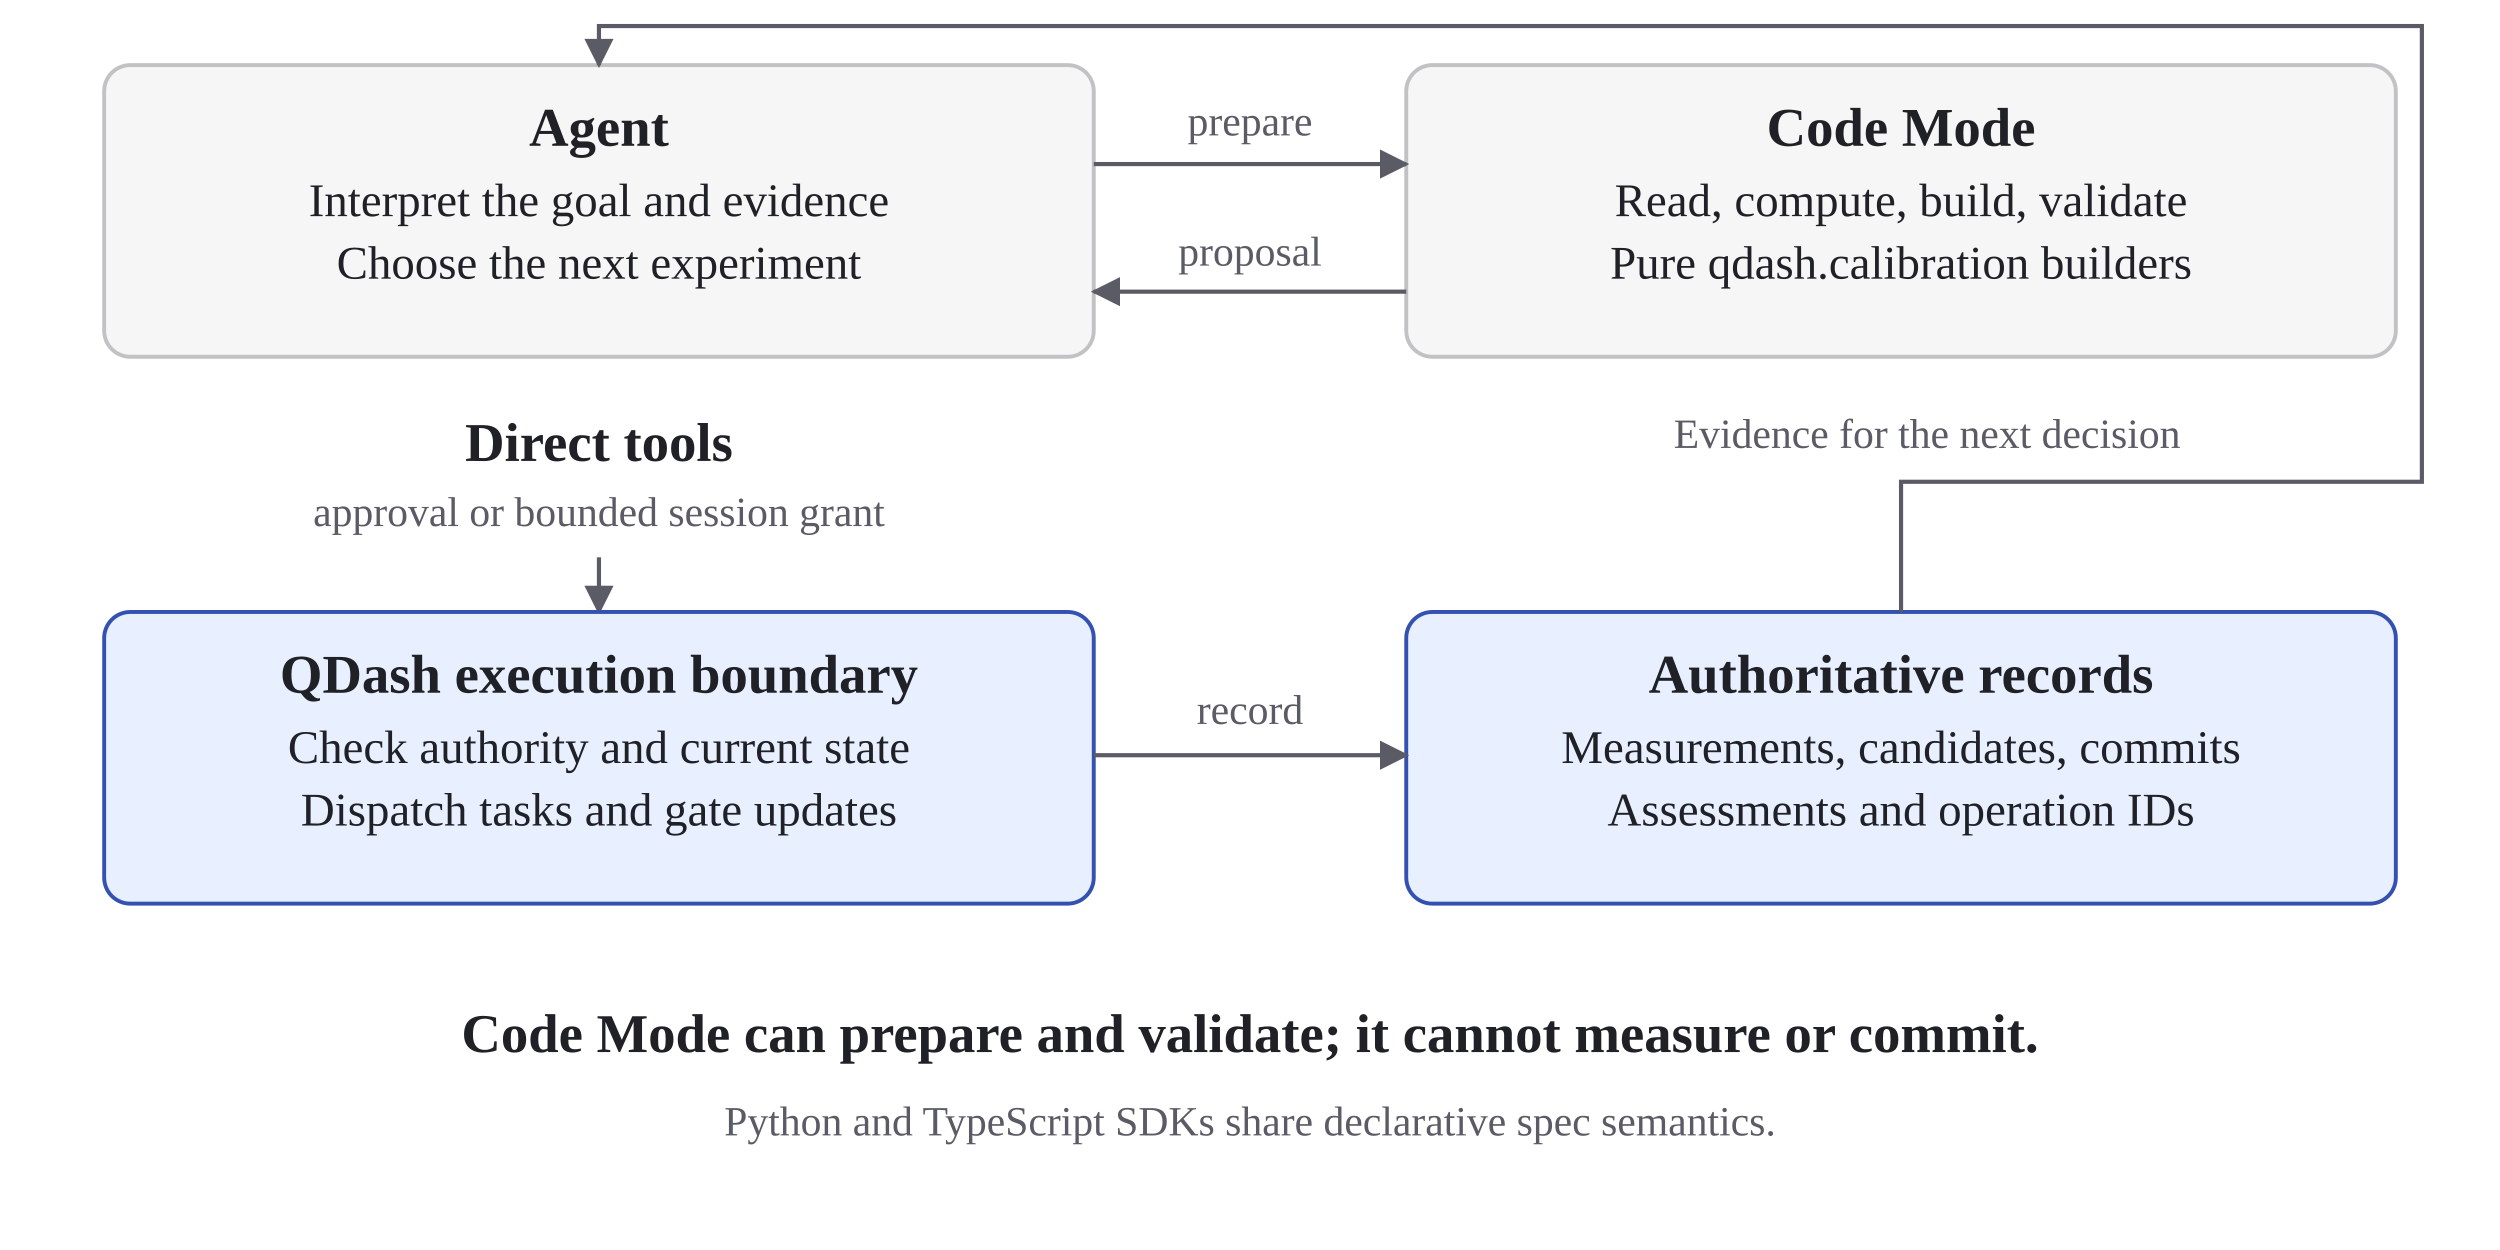
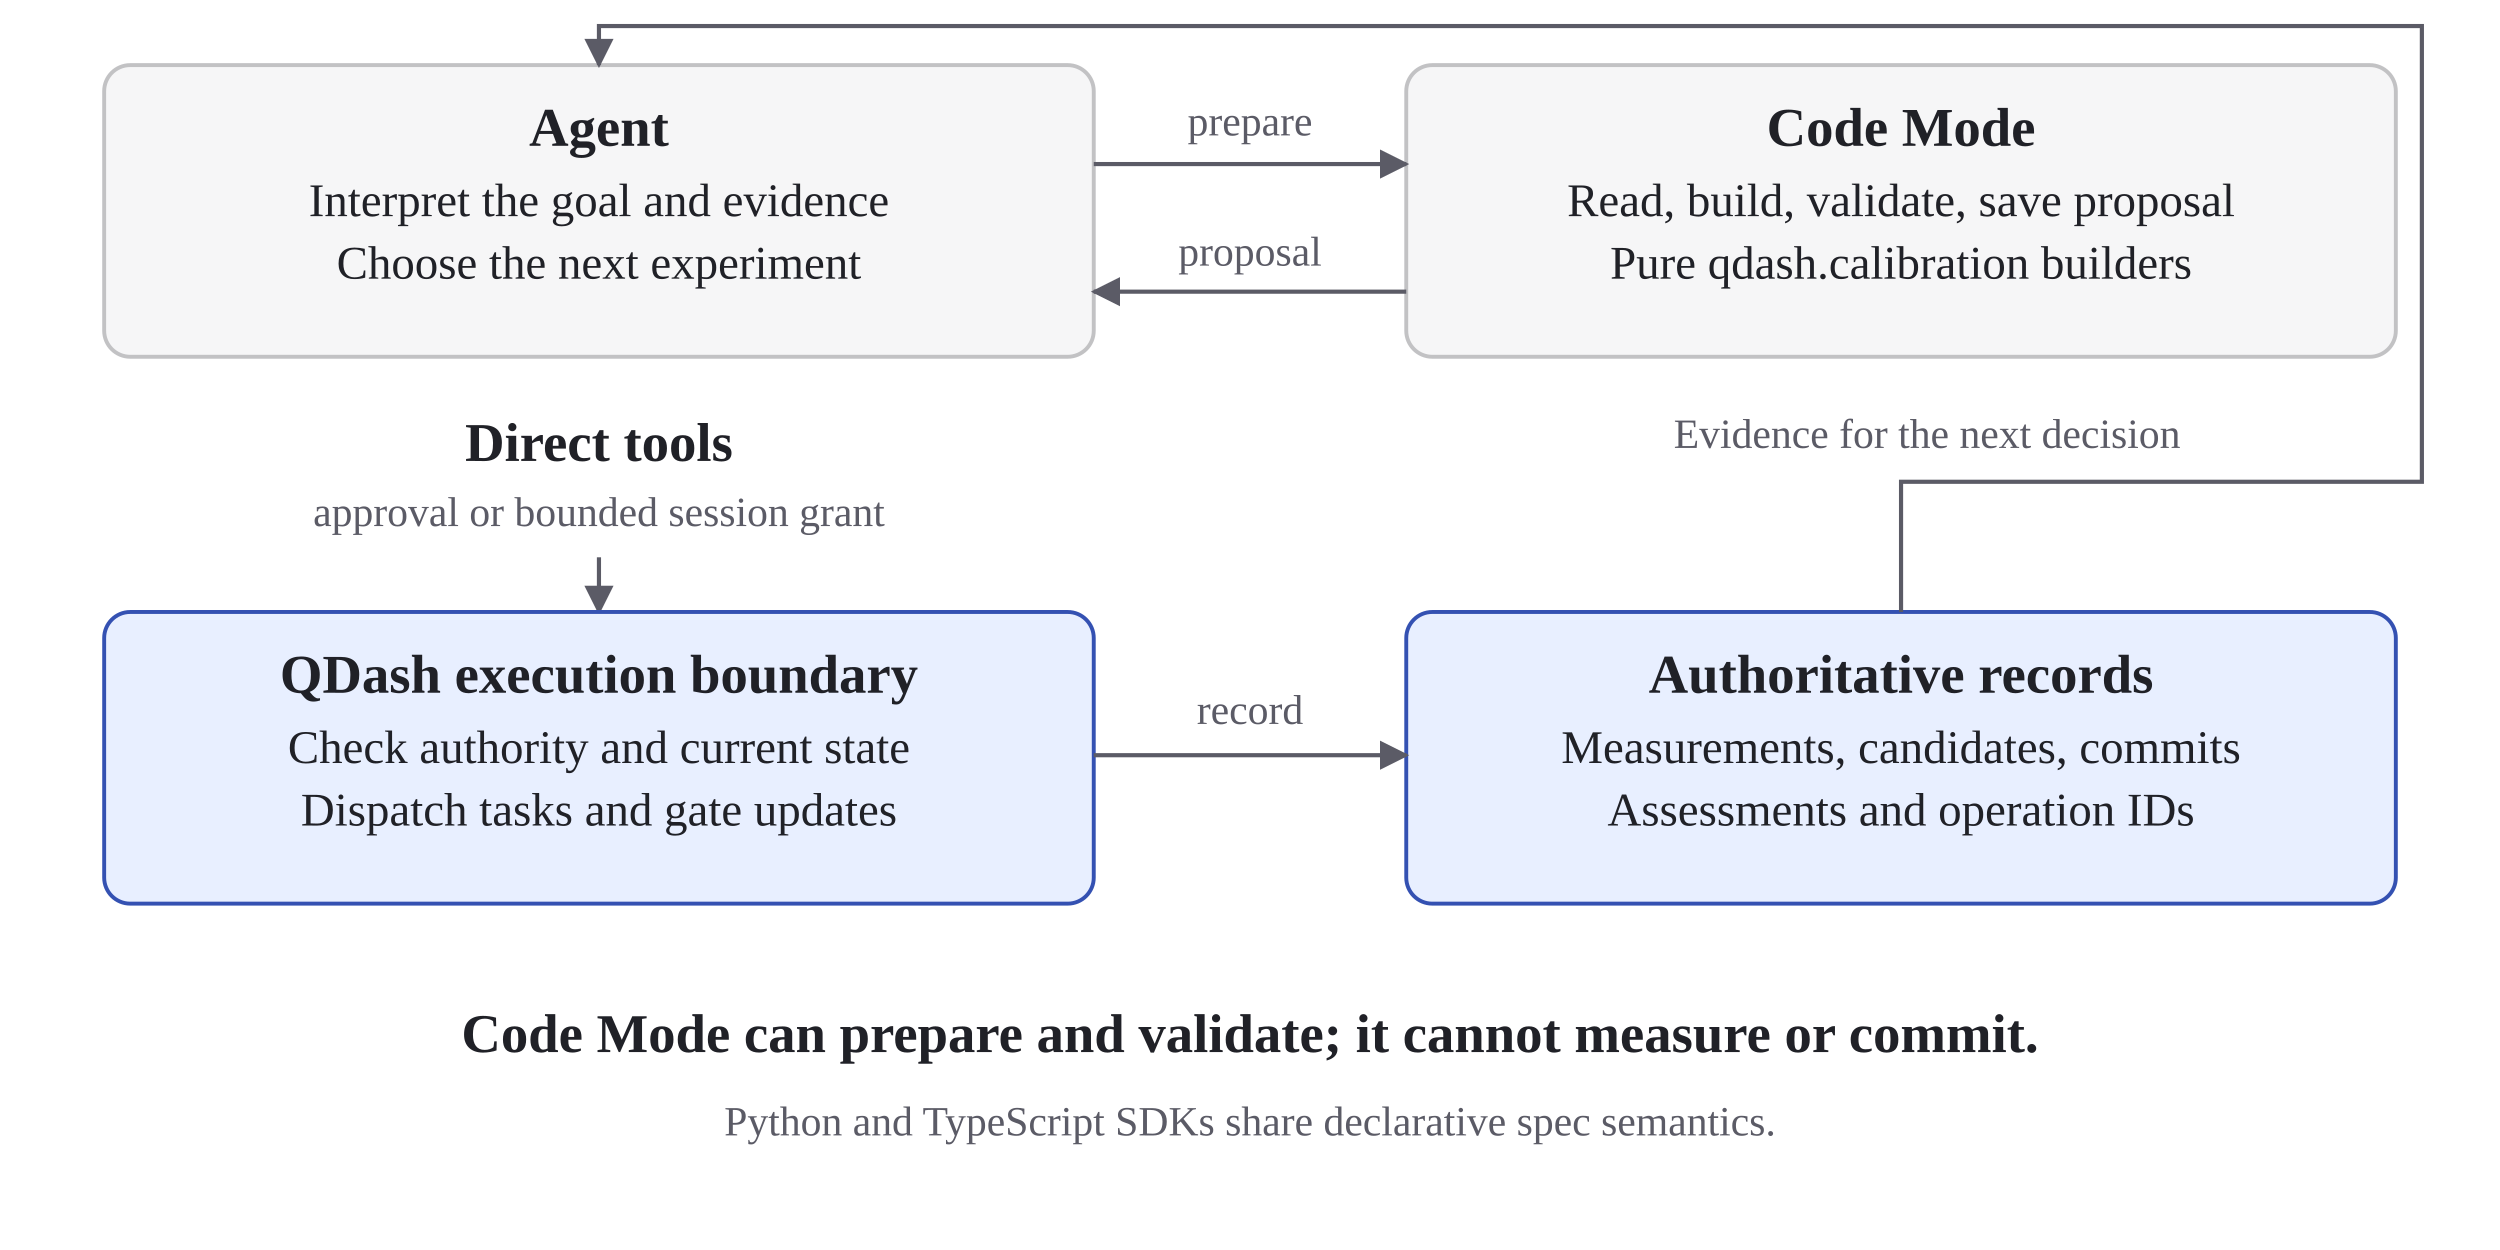
- <svg xmlns="http://www.w3.org/2000/svg" viewBox="0 0 960 480" role="img" aria-label="The agent uses read-only Code Mode and pure calibration builders to prepare proposals. Direct tools submit operations to QDash authorization and execution. Recorded evidence feeds the next agent decision; Code Mode cannot dispatch measurements or commits.">
+ <svg xmlns="http://www.w3.org/2000/svg" viewBox="0 0 960 480" role="img" aria-label="The agent uses Code Mode reads, proposal storage, and pure calibration builders to prepare proposals. Direct tools submit operations to QDash authorization and execution. Recorded evidence feeds the next agent decision; Code Mode cannot dispatch measurements or commits.">
  <style>
.cd-reasoning { font-family: var(--vp-font-family-base, -apple-system, "Segoe UI", sans-serif); }
.cd-reasoning .box { fill: var(--vp-c-bg-soft, #f6f6f7); stroke: var(--vp-c-divider, #c2c2c4); stroke-width: 1.5; }
.cd-reasoning .accent { fill: var(--vp-c-brand-soft, #e8efff); stroke: var(--vp-c-brand-1, #3451b2); stroke-width: 1.5; }
.cd-reasoning text { fill: var(--vp-c-text-1, #202127); text-anchor: middle; font-size: 18px; }
.cd-reasoning .title { font-weight: 650; font-size: 21px; }
.cd-reasoning .note { fill: var(--vp-c-text-2, #5b5b66); font-size: 16px; }
.cd-reasoning .edge { fill: none; stroke: var(--vp-c-text-2, #5b5b66); stroke-width: 1.6; marker-end: url(#cd-reasoning-arrow); }
</style>
  <defs>
    <marker id="cd-reasoning-arrow" viewBox="0 0 10 10" refX="9" refY="5" markerWidth="7" markerHeight="7" orient="auto-start-reverse">
      <path d="M0 0 L10 5 L0 10Z" fill="var(--vp-c-text-2, #5b5b66)" />
    </marker>
  </defs>
  <g class="cd-reasoning">
    <rect x="40" y="25" width="380" height="112" rx="10" class="box" />
    <text x="230.0" y="56" class="title">Agent</text>
    <text x="230.0" y="83" class="">Interpret the goal and evidence</text>
    <text x="230.0" y="107" class="">Choose the next experiment</text>
    <rect x="540" y="25" width="380" height="112" rx="10" class="box" />
    <text x="730.0" y="56" class="title">Code Mode</text>
-     <text x="730.0" y="83" class="">Read, compute, build, validate</text>
+     <text x="730.0" y="83" class="">Read, build, validate, save proposal</text>
    <text x="730.0" y="107" class="">Pure qdash.calibration builders</text>
    <path d="M420 63 H540" class="edge" />
    <text x="480" y="52" class="note">prepare</text>
    <path d="M540 112 H420" class="edge" />
    <text x="480" y="102" class="note">proposal</text>
    <path d="M230 214 V235" class="edge" />
    <text x="230" y="177" class="title">Direct tools</text>
    <text x="230" y="202" class="note">approval or bounded session grant</text>
    <rect x="40" y="235" width="380" height="112" rx="10" class="accent" />
    <text x="230.0" y="266" class="title">QDash execution boundary</text>
    <text x="230.0" y="293" class="">Check authority and current state</text>
    <text x="230.0" y="317" class="">Dispatch tasks and gate updates</text>
    <rect x="540" y="235" width="380" height="112" rx="10" class="accent" />
    <text x="730.0" y="266" class="title">Authoritative records</text>
    <text x="730.0" y="293" class="">Measurements, candidates, commits</text>
    <text x="730.0" y="317" class="">Assessments and operation IDs</text>
    <path d="M420 290 H540" class="edge" />
    <text x="480" y="278" class="note">record</text>
    <path d="M730 235 V185 H930 V10 H230 V25" class="edge" />
    <text x="740" y="172" class="note">Evidence for the next decision</text>
    <text x="480" y="404" class="title">Code Mode can prepare and validate; it cannot measure or commit.</text>
    <text x="480" y="436" class="note">Python and TypeScript SDKs share declarative spec semantics.</text>
  </g>
</svg>
